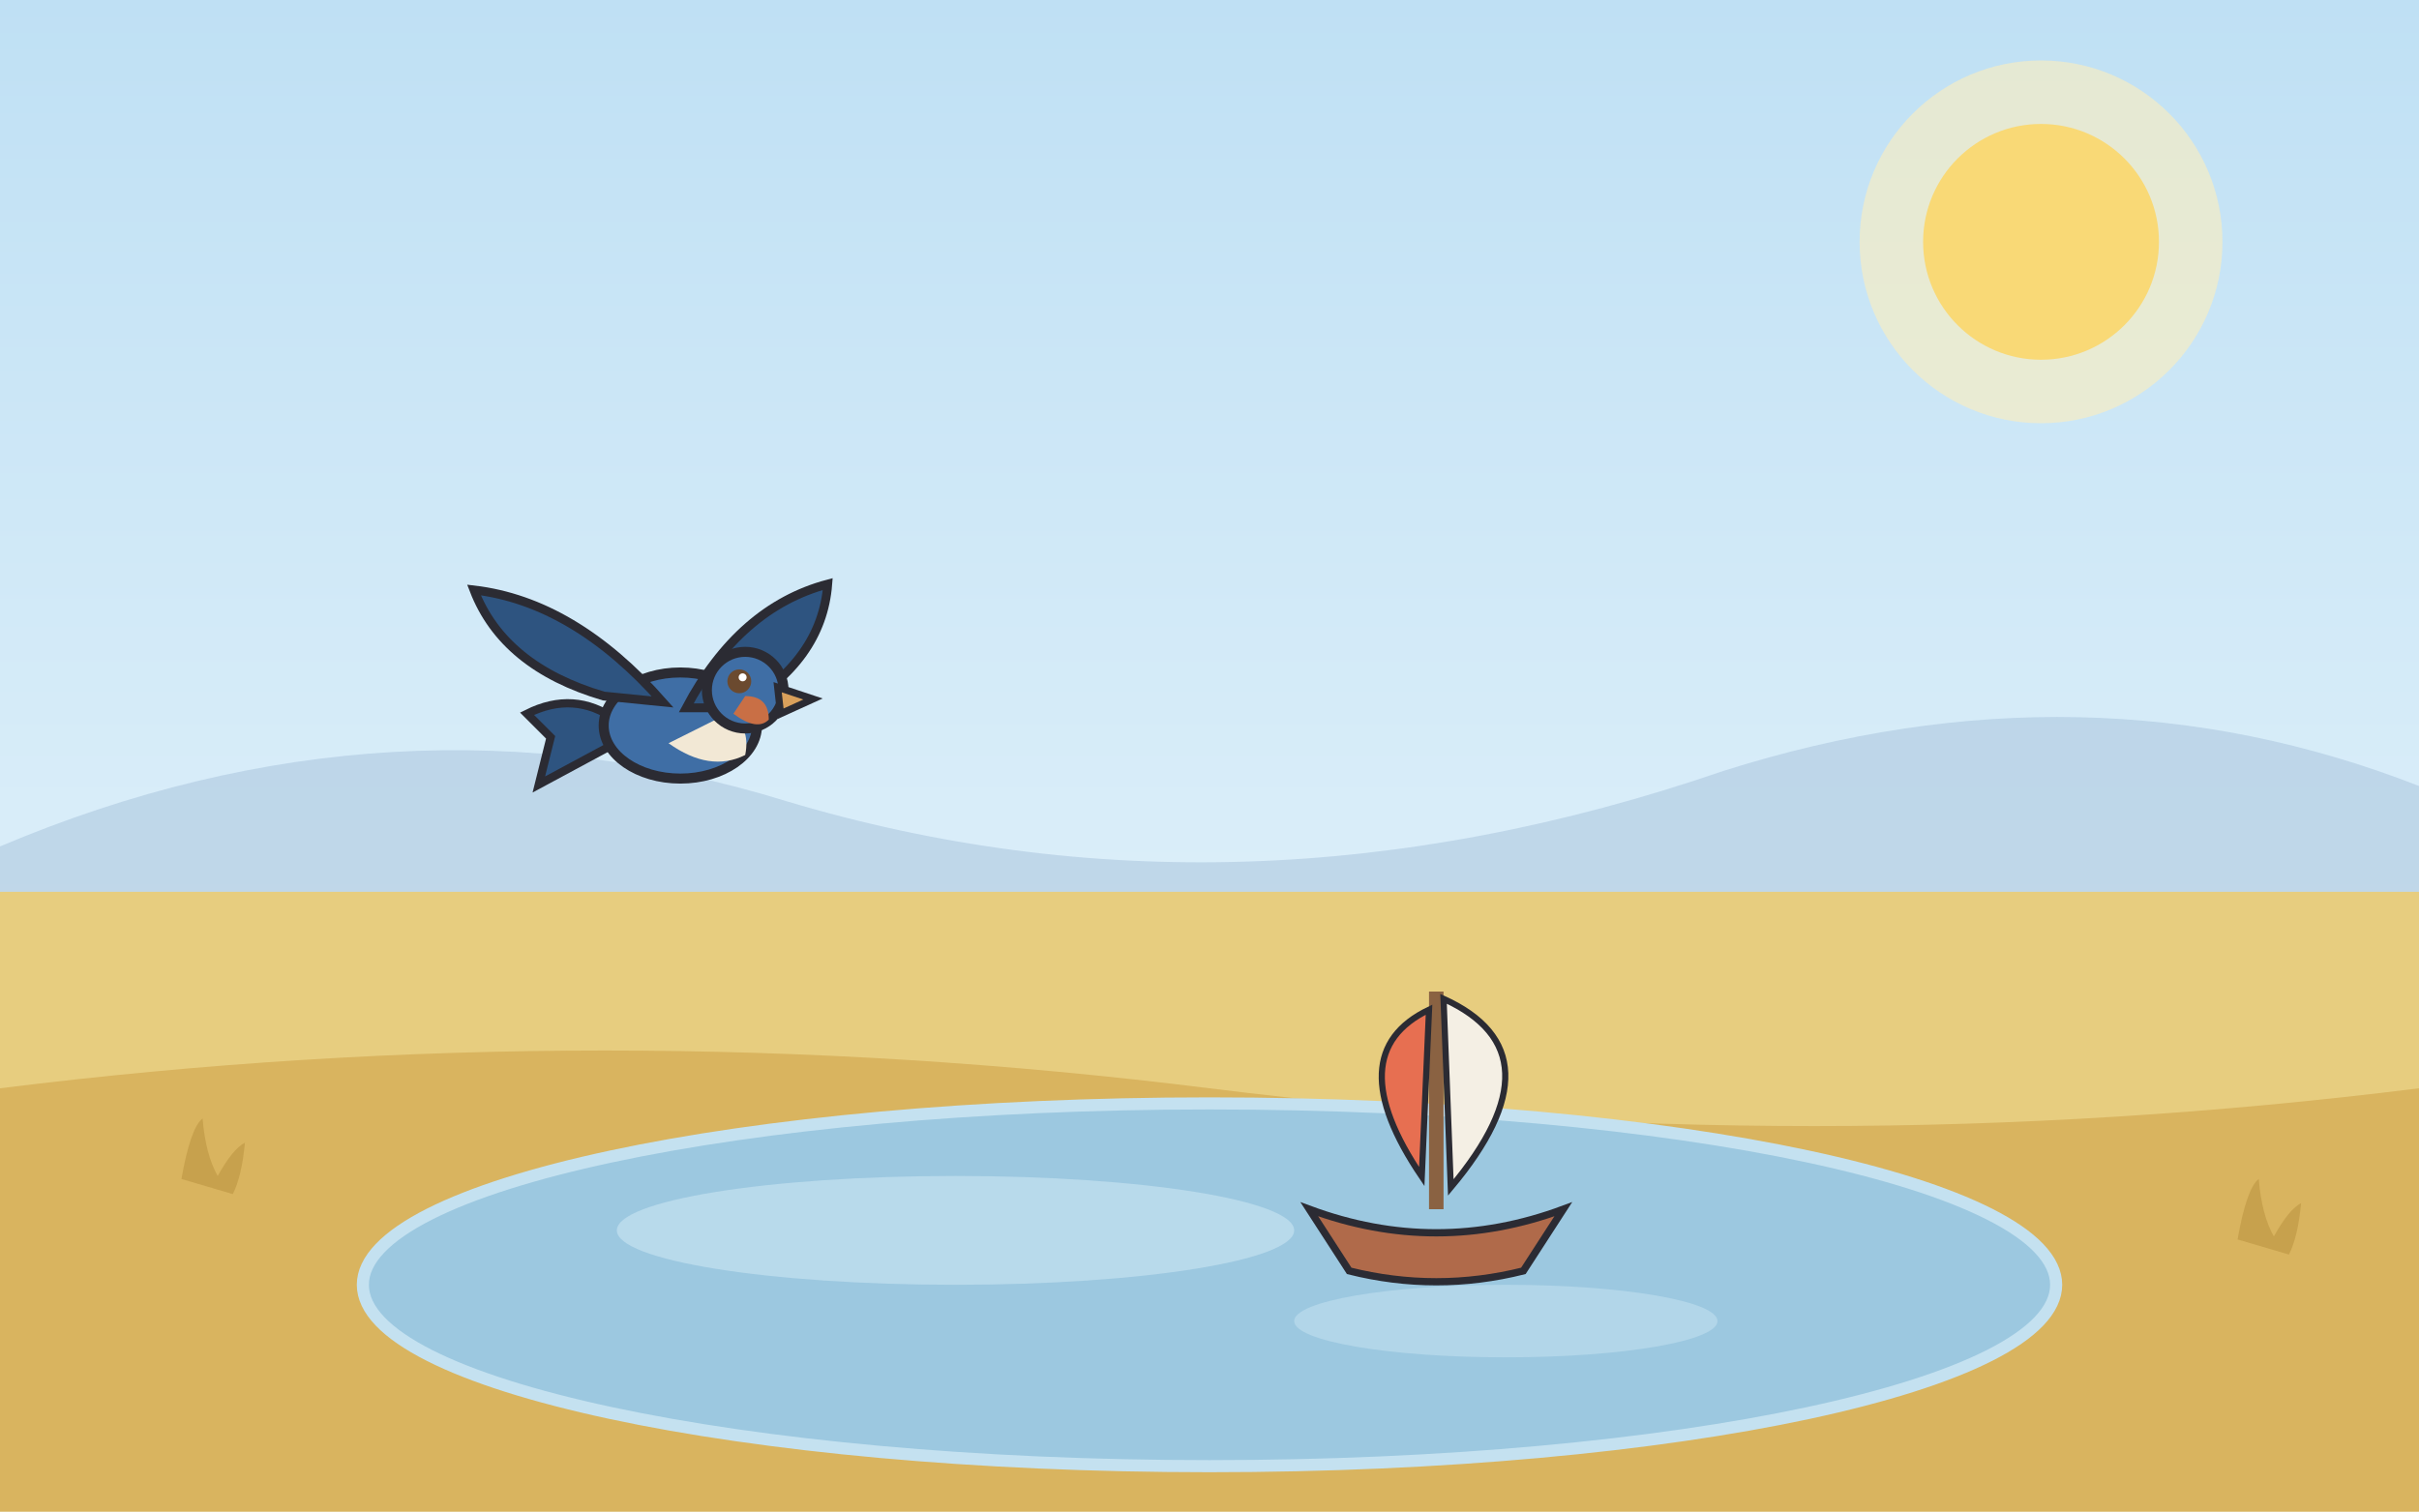
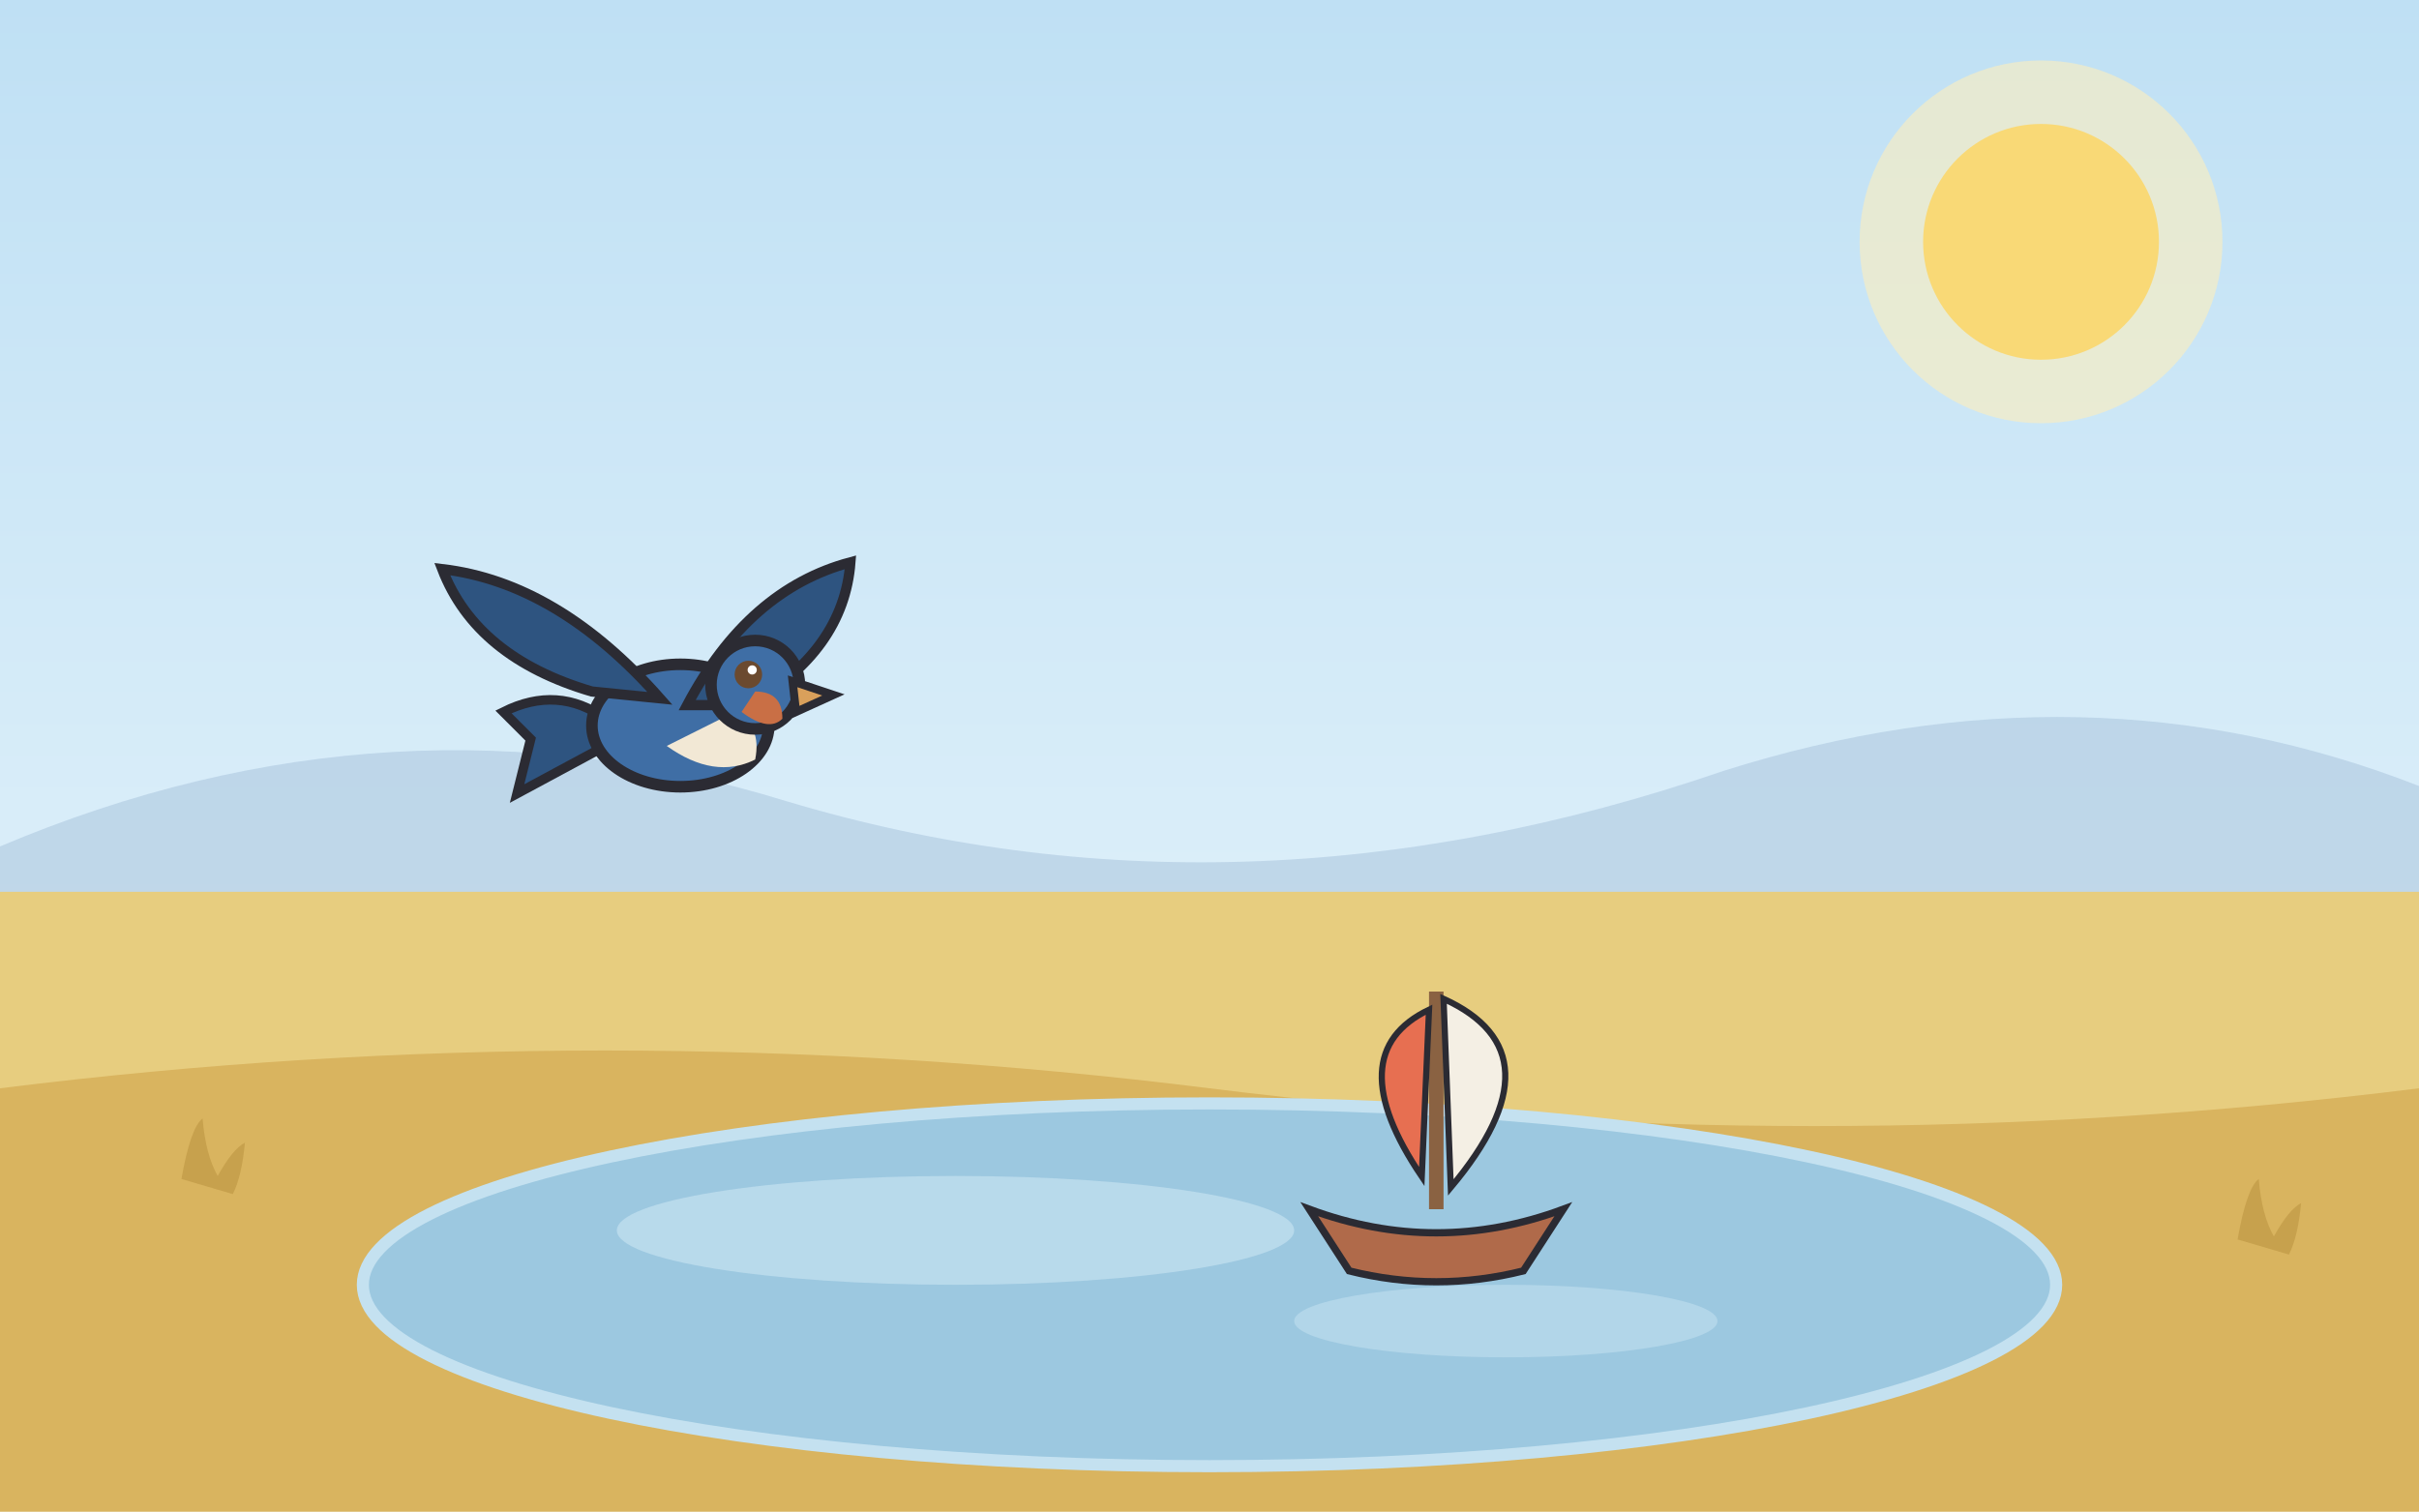
<svg xmlns="http://www.w3.org/2000/svg" viewBox="0 0 1600 1000" role="img">
  <style>
@media (prefers-reduced-motion: no-preference) {
  .anim-idle { animation: idle 3.8s ease-in-out infinite alternate; }
  @keyframes idle { from { transform: translateY(0); } to { transform: translateY(-6px); } }
  .anim-tail { transform-box: fill-box; transform-origin: 100% 20%; animation: tail 2.6s ease-in-out infinite alternate; }
  @keyframes tail { from { transform: rotate(-6deg); } to { transform: rotate(8deg); } }
  .anim-blink { transform-box: fill-box; transform-origin: center; animation: blink 5.2s infinite; }
  @keyframes blink { 0%, 93%, 100% { transform: scaleY(1); } 95%, 97% { transform: scaleY(0.12); } }
  .anim-glow { transform-box: fill-box; transform-origin: center; animation: glow 4.2s ease-in-out infinite alternate; }
  @keyframes glow { from { transform: scale(1); opacity: 0.5; } to { transform: scale(1.08); opacity: 0.75; } }
  .anim-shimmer { animation: shimmer 5s ease-in-out infinite alternate; }
  @keyframes shimmer { from { opacity: 0.62; } to { opacity: 0.92; } }
  .anim-grass { transform-box: fill-box; transform-origin: 50% 100%; animation: sway 3.2s ease-in-out infinite alternate; }
  .anim-canopy { transform-box: fill-box; transform-origin: 50% 100%; animation: sway 5.6s ease-in-out infinite alternate; }
  @keyframes sway { from { transform: rotate(-1.8deg); } to { transform: rotate(2.2deg); } }
  .anim-rain { animation: rainfall 1.15s linear infinite; }
  @keyframes rainfall { from { transform: translateY(-32px); opacity: 0.85; } 75% { opacity: 0.55; } to { transform: translateY(72px); opacity: 0; } }
  .anim-ripple { transform-box: fill-box; transform-origin: center; animation: ripple 3.4s ease-in-out infinite alternate; }
  @keyframes ripple { from { transform: scale(1); opacity: 0.8; } to { transform: scale(1.18); opacity: 0.55; } }
  .anim-drip { animation: drip 1s ease-in infinite; }
  @keyframes drip { from { transform: translateY(-12px); opacity: 0.95; } to { transform: translateY(28px); opacity: 0; } }
  .anim-flow { stroke-dasharray: 26 20; animation: flow 0.8s linear infinite; }
  @keyframes flow { from { stroke-dashoffset: 0; } to { stroke-dashoffset: -46; } }
  .anim-splash { transform-box: fill-box; transform-origin: 50% 100%; animation: splashPulse 1.7s ease-in-out infinite alternate; }
  @keyframes splashPulse { from { transform: scale(0.97); } to { transform: scale(1.05); } }
  .anim-strain { transform-box: fill-box; transform-origin: center; animation: strain 0.9s ease-in-out infinite alternate; }
  @keyframes strain { from { transform: translateX(-5px); } to { transform: translateX(4px); } }
  .anim-float { transform-box: fill-box; transform-origin: center; animation: floaty 2.6s ease-in-out infinite alternate; }
  @keyframes floaty { from { transform: translateY(0) scale(1); } to { transform: translateY(-12px) scale(1.08); } }
  .anim-wave { animation: wave 2.4s ease-in-out infinite; opacity: 0; }
  @keyframes wave { 0% { opacity: 0; } 30% { opacity: 0.9; } 60%, 100% { opacity: 0; } }
  .anim-cloud { animation: cloudDrift 9s ease-in-out infinite alternate; }
  @keyframes cloudDrift { from { transform: translateX(-18px); } to { transform: translateX(22px); } }
  .tap-target { cursor: pointer; }
  .tap-target.tap-play { transform-box: fill-box; transform-origin: 50% 85%; animation: tapWiggle 0.7s ease-in-out; }
  .tap-target[data-tap="puddle"].tap-play { transform-origin: center; animation: tapSplash 0.85s ease-out; }
  .tap-target[data-tap="sun"].tap-play { transform-origin: center; animation: tapPulse 0.6s ease-in-out; }
  .tap-target[data-tap="tree"].tap-play { transform-origin: 50% 100%; animation: tapShake 0.7s ease-in-out; }
  @keyframes tapWiggle { 0% { transform: rotate(0); } 25% { transform: rotate(-4deg) scale(1.03); } 55% { transform: rotate(3deg) scale(1.04); } 80% { transform: rotate(-1.5deg); } 100% { transform: rotate(0); } }
  @keyframes tapSplash { 0% { transform: scale(1); } 40% { transform: scale(1.06, 0.94); } 70% { transform: scale(0.97, 1.03); } 100% { transform: scale(1); } }
  @keyframes tapPulse { 0% { transform: scale(1); } 50% { transform: scale(1.12); } 100% { transform: scale(1); } }
  @keyframes tapShake { 0% { transform: rotate(0); } 20% { transform: rotate(2.4deg); } 45% { transform: rotate(-2deg); } 70% { transform: rotate(1.2deg); } 100% { transform: rotate(0); } }
  .tap-burst { opacity: 0; }
  .tap-target.tap-play .tap-burst { opacity: 1; }
  .tap-target.tap-play .tap-burst circle { animation: burstUp 0.6s ease-out forwards; }
  @keyframes burstUp { from { transform: translateY(0); opacity: 0.95; } to { transform: translateY(-90px); opacity: 0; } }
}
</style>
  <defs>
    <linearGradient id="sky" x1="0" y1="0" x2="0" y2="1">
      <stop offset="0" stop-color="#bfe0f4" />
      <stop offset="1" stop-color="#eef8fd" />
    </linearGradient>
  </defs>
  <rect width="1600" height="1000" fill="url(#sky)" />
  <g class="tap-target" data-tap="sun">
    <circle class="anim-glow" cx="1350" cy="160" r="120" fill="#fdeebc" opacity="0.6" />
    <circle cx="1350" cy="160" r="78" fill="#f9d976" />
  </g>
  <path d="M 0 560 q 260 -110 520 -30 q 300 90 620 -20 q 240 -76 460 10 L 1600 640 L 0 640 Z" fill="#a9c4dd" opacity="0.55" />
  <rect x="0" y="590" width="1600" height="410" fill="#e7cd7f" />
  <path d="M 0 720 q 400 -50 800 0 q 400 50 800 0 L 1600 1000 L 0 1000 Z" fill="#d9b45f" />
  <g class="anim-grass" style="animation-delay:1.00s">
    <path d="M 120 780 q 6 -34 14 -40 q 2 24 10 38 q 10 -18 18 -22 q -2 22 -8 34 z" fill="#c39c48" opacity="0.8" />
  </g>
  <g class="anim-grass" style="animation-delay:0.50s">
    <path d="M 380 860 q 6 -34 14 -40 q 2 24 10 38 q 10 -18 18 -22 q -2 22 -8 34 z" fill="#c39c48" opacity="0.8" />
  </g>
  <g class="anim-grass" style="animation-delay:2.50s">
    <path d="M 660 780 q 6 -34 14 -40 q 2 24 10 38 q 10 -18 18 -22 q -2 22 -8 34 z" fill="#c39c48" opacity="0.8" />
  </g>
  <g class="anim-grass" style="animation-delay:1.50s">
    <path d="M 940 820 q 6 -34 14 -40 q 2 24 10 38 q 10 -18 18 -22 q -2 22 -8 34 z" fill="#c39c48" opacity="0.8" />
  </g>
  <g class="anim-grass" style="animation-delay:0.00s">
    <path d="M 1240 820 q 6 -34 14 -40 q 2 24 10 38 q 10 -18 18 -22 q -2 22 -8 34 z" fill="#c39c48" opacity="0.8" />
  </g>
  <g class="anim-grass" style="animation-delay:0.00s">
    <path d="M 1480 820 q 6 -34 14 -40 q 2 24 10 38 q 10 -18 18 -22 q -2 22 -8 34 z" fill="#c39c48" opacity="0.8" />
  </g>
  <g class="tap-target" data-tap="lake">
    <ellipse cx="800" cy="850" rx="560" ry="120" fill="#9cc8e0" stroke="#c4e1f0" stroke-width="8" />
    <ellipse class="anim-ripple" cx="632" cy="814" rx="224" ry="36" fill="#c4e1f0" opacity="0.7" />
    <ellipse class="anim-ripple" style="animation-delay:1.4s" cx="996" cy="874" rx="140" ry="24" fill="#c4e1f0" opacity="0.55" />
  </g>
  <g transform="translate(950 800) scale(1.2)">
    <g class="tap-target" data-tap="boat">
      <g class="anim-idle" style="animation-duration:3.2s">
        <path d="M -70 0 q 70 26 140 0 l -22 34 q -48 12 -96 0 z" fill="#b06a4a" stroke="#2b2b33" stroke-width="4" />
        <rect x="-4" y="-120" width="8" height="120" fill="#8a6242" />
        <path d="M 4 -116 q 66 30 4 104 z" fill="#f4efe4" stroke="#2b2b33" stroke-width="3.4" />
        <path d="M -4 -110 q -50 24 -4 92 z" fill="#e76f51" stroke="#2b2b33" stroke-width="3.4" />
      </g>
    </g>
  </g>
-   <g transform="translate(450 480) scale(1.95 1.95)">
+   <g transform="translate(450 480) scale(2.25 2.25)">
    <g class="tap-target" data-tap="lulu" data-mood="happy">
      <g class="anim-float" style="animation-delay:0.40s; animation-duration: 2.2s">
        <path d="M -22 6 l -26 14 l 4 -16 l -8 -8 q 16 -8 30 2 z" fill="#2e5480" stroke="#2b2b33" stroke-width="2.8" />
        <ellipse cx="0" cy="0" rx="26" ry="18" fill="#3f6ea5" stroke="#2b2b33" stroke-width="3.4" />
        <path d="M -4 6 q 14 10 26 4 q 2 -10 -6 -14 z" fill="#f2e8d5" />
        <path d="M -6 -8 q -30 -34 -64 -38 q 10 26 44 36 z" fill="#2e5480" stroke="#2b2b33" stroke-width="3" />
        <path d="M 2 -6 q 18 -34 48 -42 q -2 26 -30 42 z" fill="#2e5480" stroke="#2b2b33" stroke-width="3" />
        <circle cx="22" cy="-12" r="13" fill="#3f6ea5" stroke="#2b2b33" stroke-width="3.4" />
        <path d="M 18 -4 q 8 6 12 2 q 0 -8 -8 -8 z" fill="#c96f45" />
        <path d="M 33 -13 l 12 4 l -11 5 z" fill="#d9a05b" stroke="#2b2b33" stroke-width="2.4" />
        <g transform="translate(20 -15)">
          <g class="anim-blink">
            <circle cx="0" cy="0" r="4.05" fill="#6b4a2f" />
            <circle cx="1.125" cy="-1.35" r="1.35" fill="#fff" />
          </g>
        </g>
      </g>
    </g>
  </g>
</svg>
